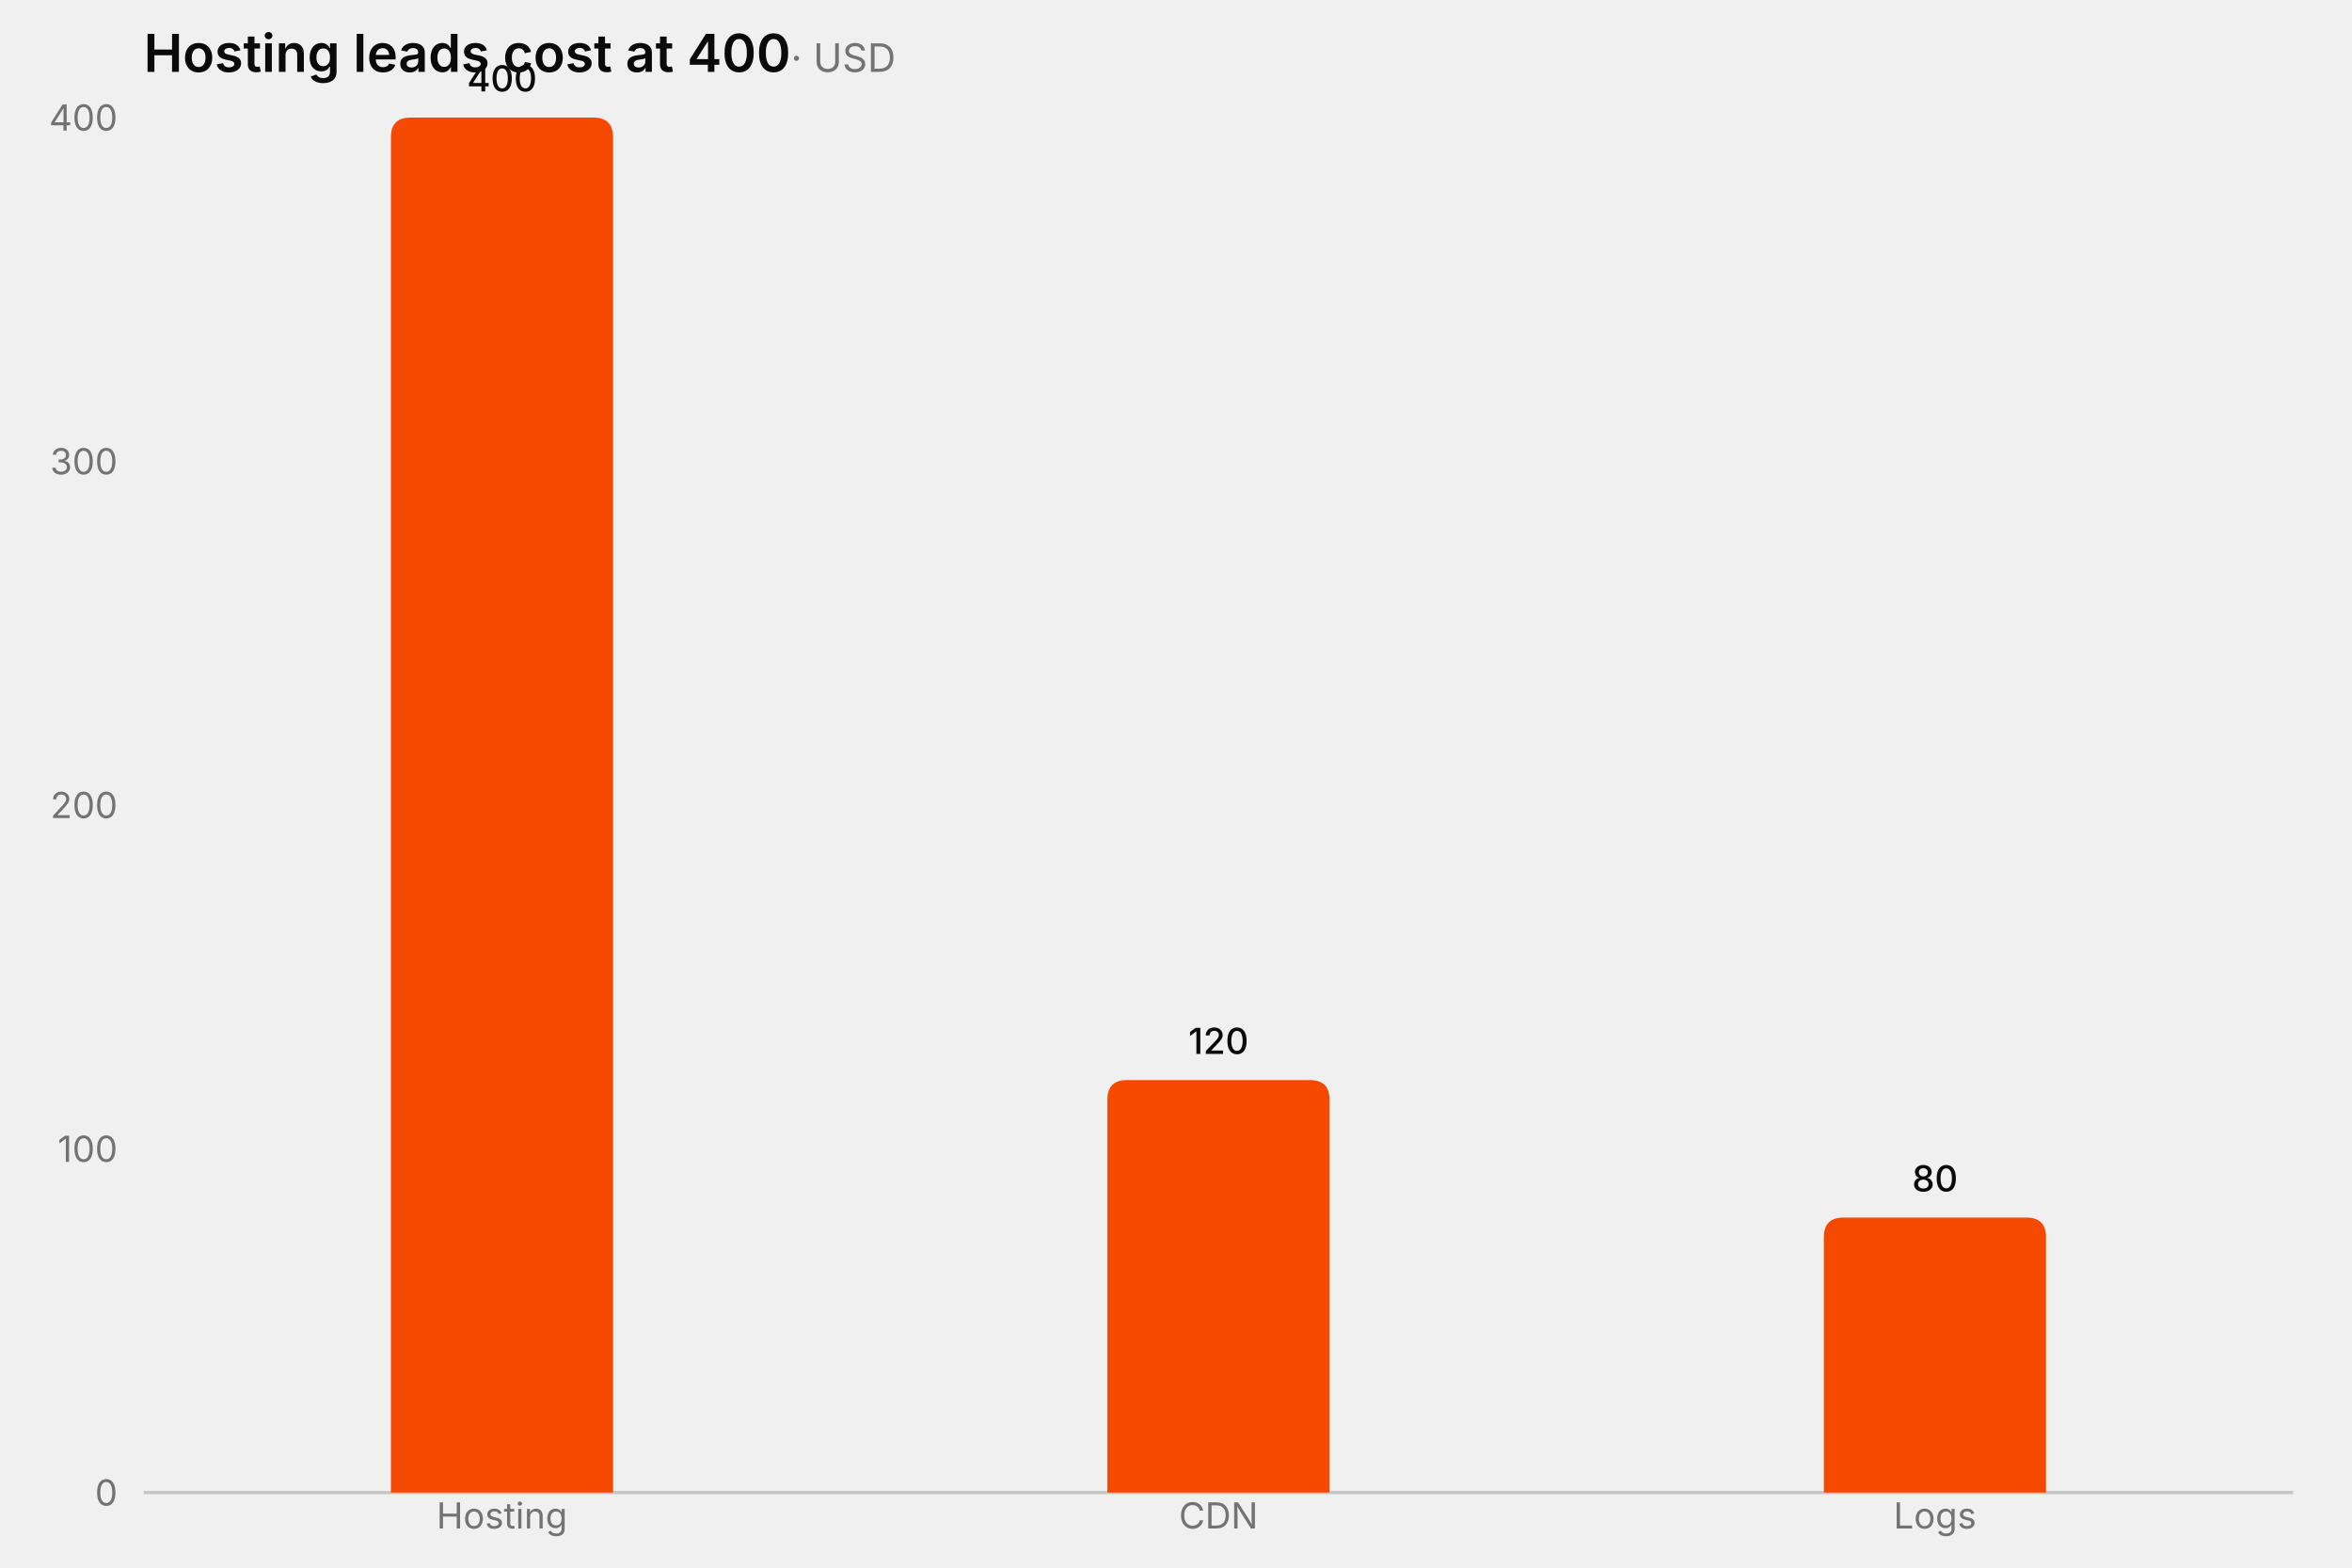
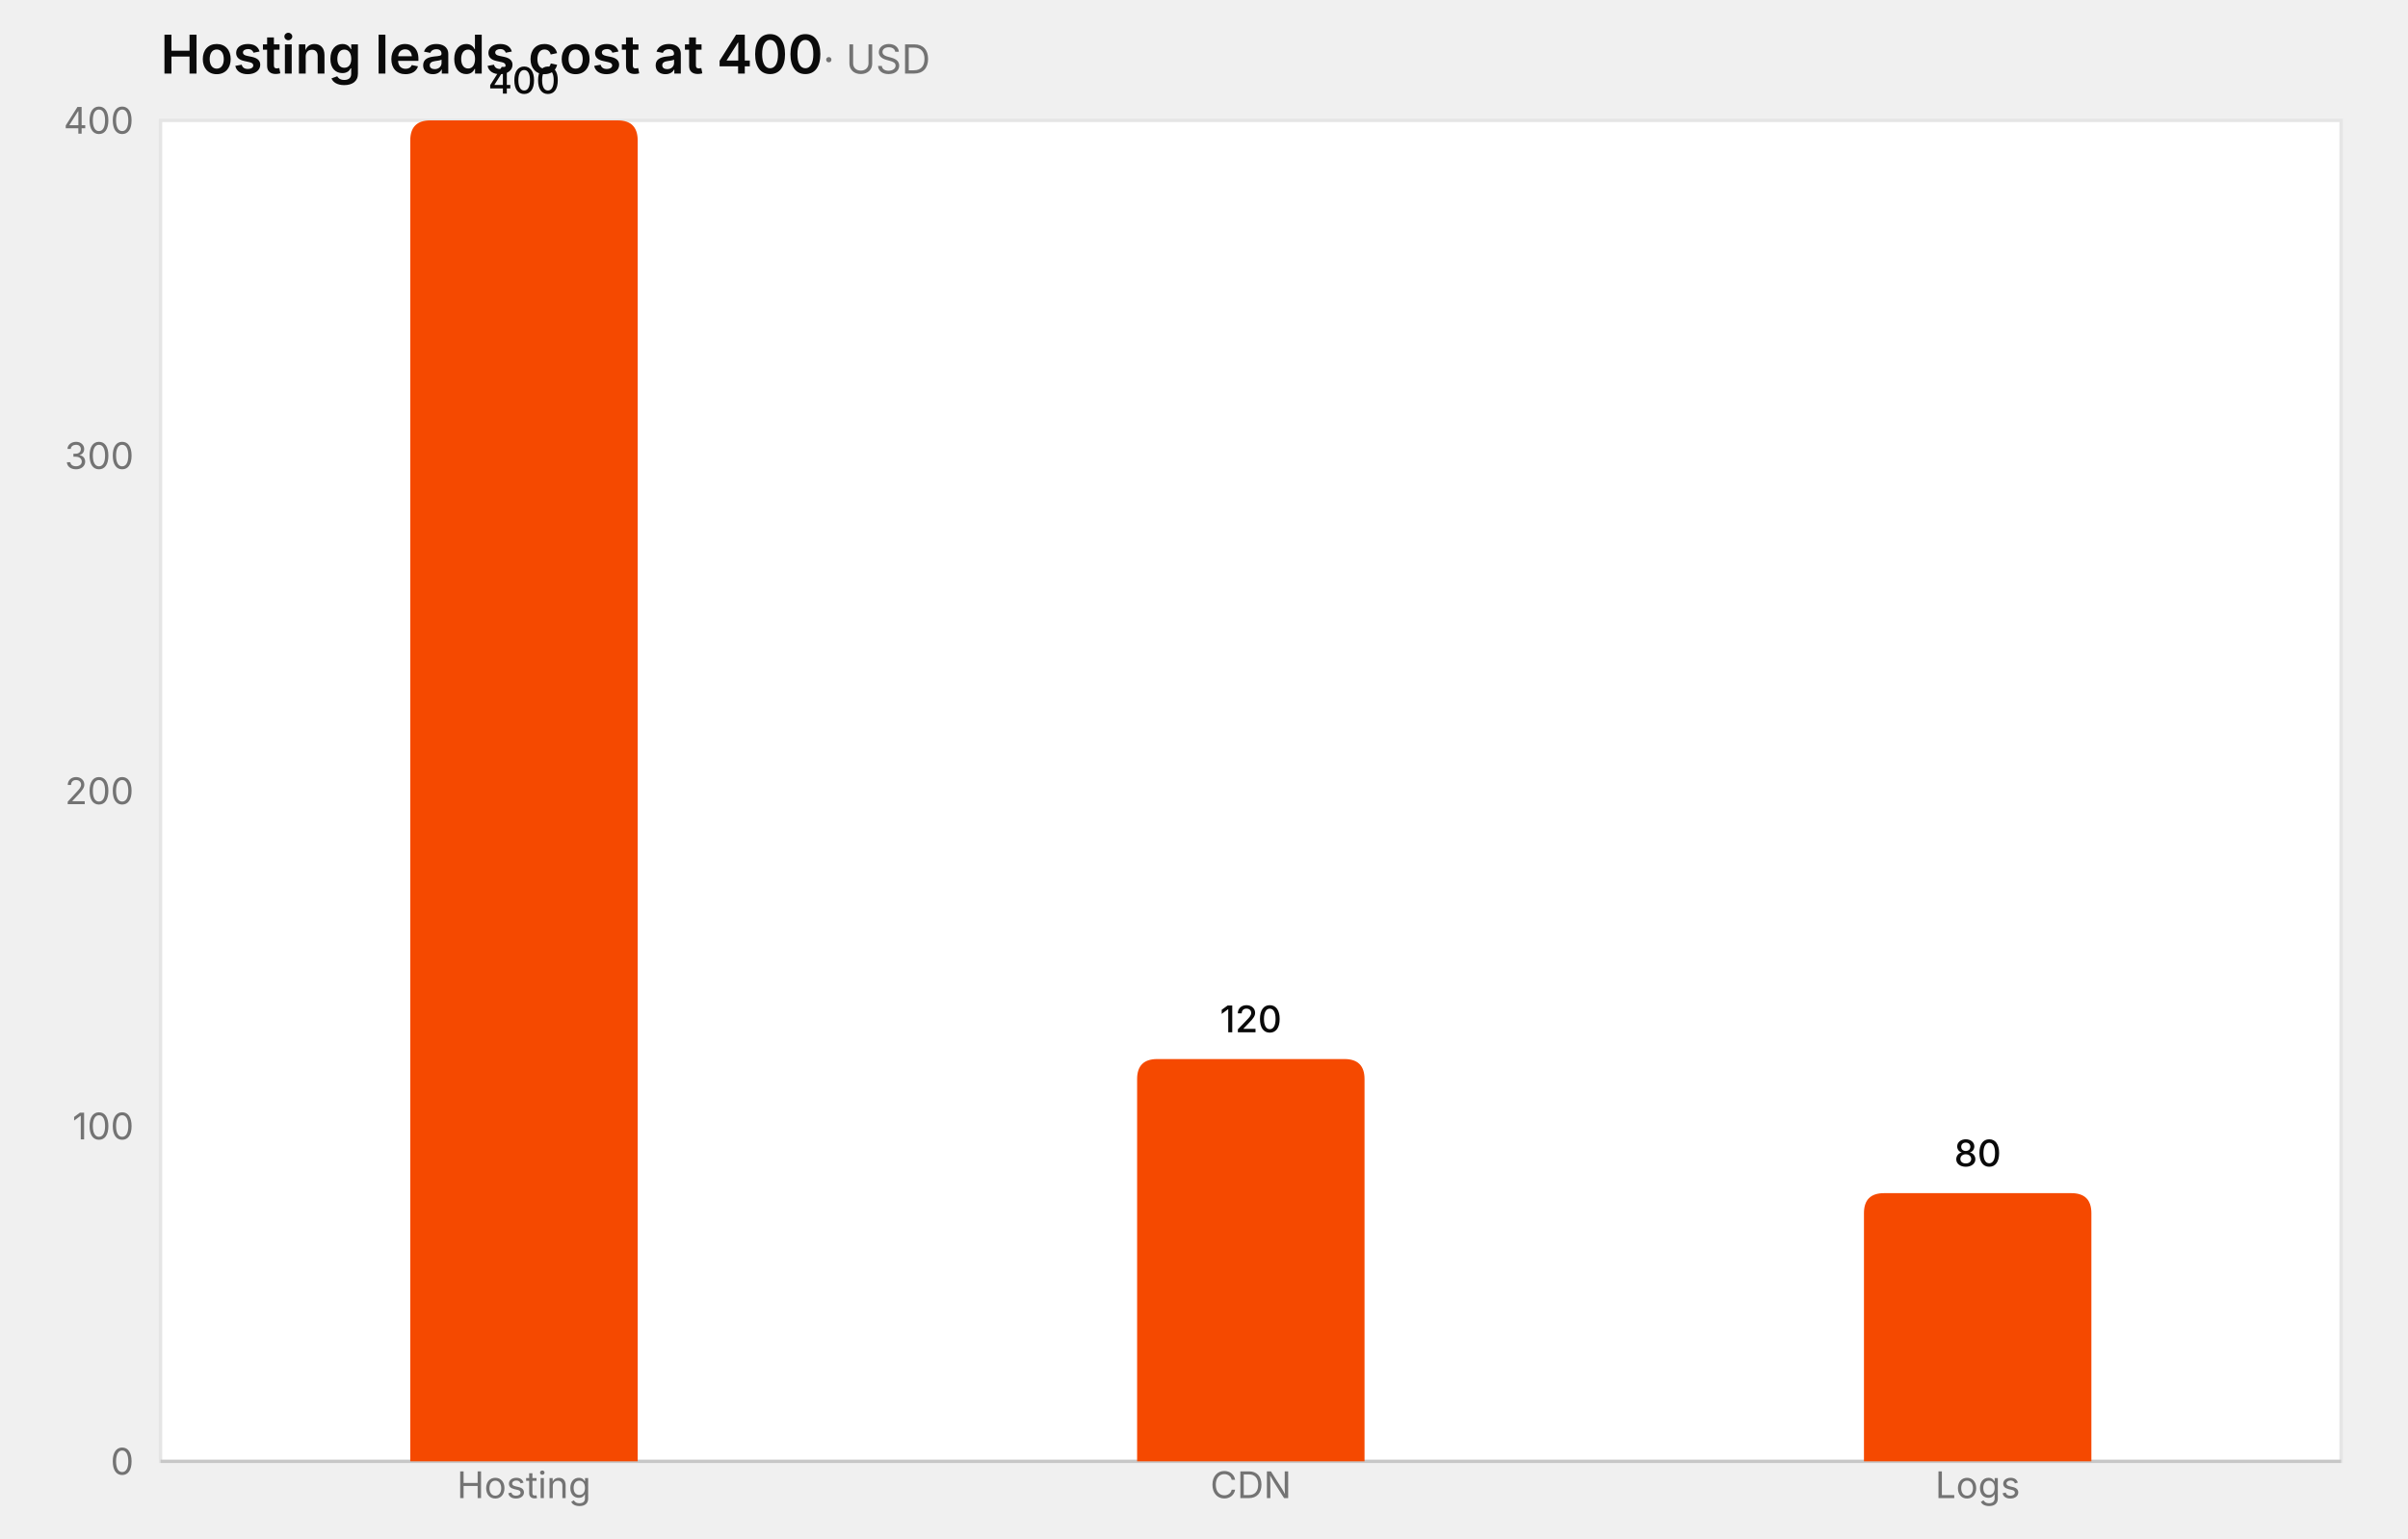
- <svg xmlns="http://www.w3.org/2000/svg" width="720" height="480" viewBox="0 0 720 480" role="img" aria-label="bar chart: Hosting leads cost at 400 (USD), 3 rows" aria-labelledby="mv-82d9079c0b36b357-title" aria-describedby="mv-82d9079c0b36b357-desc" data-markvis="2" data-chart-type="bar" data-id="mv-82d9079c0b36b357" font-family="Inter, ui-sans-serif, system-ui, -apple-system, &quot;Segoe UI&quot;, sans-serif" font-size="12">
-   <text x="44" y="22" text-anchor="start" font-size="16" font-weight="600" fill="#0A0A0A">Hosting leads cost at 400<tspan font-size="12" font-weight="400" fill="#737373"> · USD</tspan>
+ <svg xmlns="http://www.w3.org/2000/svg" width="720" height="460" viewBox="0 0 720 460" role="img" aria-label="bar chart: Hosting leads cost at 400 (USD), 3 rows" aria-labelledby="mv-82d9079c0b36b357-title" aria-describedby="mv-82d9079c0b36b357-desc" data-markvis="2" data-chart-type="bar" data-id="mv-82d9079c0b36b357" font-family="Inter, ui-sans-serif, system-ui, -apple-system, &quot;Segoe UI&quot;, sans-serif" font-size="12">
+   <text x="48" y="22" text-anchor="start" font-size="16" font-weight="600" fill="#0A0A0A">Hosting leads cost at 400<tspan font-size="12" font-weight="400" fill="#737373"> · USD</tspan>
  </text>
-   <path d="M44 457 L702 457" fill="none" stroke="#0A0A0A" stroke-opacity="0.18" stroke-width="1" />
+   <rect x="48" y="36" width="652" height="401" fill="#ffffff" data-plot-bg="1" />
+   <rect x="48" y="36" width="652" height="401" fill="none" stroke="#e5e5e5" stroke-width="1" data-plot-border="1" />
+   <path d="M48 437 L700 437" fill="none" stroke="#0A0A0A" stroke-opacity="0.14" stroke-width="1" />
  <g fill="#737373" font-size="11" font-weight="400">
-     <text x="36" y="457" text-anchor="end" dominant-baseline="middle">0</text>
-     <text x="36" y="351.75" text-anchor="end" dominant-baseline="middle">100</text>
-     <text x="36" y="246.5" text-anchor="end" dominant-baseline="middle">200</text>
-     <text x="36" y="141.25" text-anchor="end" dominant-baseline="middle">300</text>
-     <text x="36" y="36" text-anchor="end" dominant-baseline="middle">400</text>
-     <text x="153.67" y="468" text-anchor="middle" font-size="11" data-full-label="Hosting">Hosting</text>
-     <text x="373" y="468" text-anchor="middle" font-size="11" data-full-label="CDN">CDN</text>
-     <text x="592.33" y="468" text-anchor="middle" font-size="11" data-full-label="Logs">Logs</text>
+     <text x="40" y="437" text-anchor="end" dominant-baseline="middle">0</text>
+     <text x="40" y="336.75" text-anchor="end" dominant-baseline="middle">100</text>
+     <text x="40" y="236.5" text-anchor="end" dominant-baseline="middle">200</text>
+     <text x="40" y="136.25" text-anchor="end" dominant-baseline="middle">300</text>
+     <text x="40" y="36" text-anchor="end" dominant-baseline="middle">400</text>
+     <text x="156.67" y="448" text-anchor="middle" font-size="11" data-full-label="Hosting">Hosting</text>
+     <text x="374" y="448" text-anchor="middle" font-size="11" data-full-label="CDN">CDN</text>
+     <text x="591.33" y="448" text-anchor="middle" font-size="11" data-full-label="Logs">Logs</text>
  </g>
  <g>
-     <path d="M119.67 457 L119.67 42 Q119.67 36 125.67 36 L181.67 36 Q187.67 36 187.67 42 L187.67 457 Z" fill="#F54900" data-x="Hosting" data-series="cost" data-y="400" />
-     <path d="M339 457 L339 336.7 Q339 330.7 345 330.7 L401 330.7 Q407 330.7 407 336.7 L407 457 Z" fill="#F54900" data-x="CDN" data-series="cost" data-y="120" />
-     <path d="M558.33 457 L558.33 378.8 Q558.33 372.8 564.33 372.8 L620.33 372.8 Q626.33 372.8 626.33 378.8 L626.33 457 Z" fill="#F54900" data-x="Logs" data-series="cost" data-y="80" />
+     <path d="M122.67 437 L122.67 42 Q122.67 36 128.67 36 L184.67 36 Q190.67 36 190.67 42 L190.67 437 Z" fill="#F54900" data-x="Hosting" data-series="cost" data-y="400" />
+     <path d="M340 437 L340 322.7 Q340 316.7 346 316.7 L402 316.7 Q408 316.7 408 322.7 L408 437 Z" fill="#F54900" data-x="CDN" data-series="cost" data-y="120" />
+     <path d="M557.33 437 L557.33 362.8 Q557.33 356.8 563.33 356.8 L619.33 356.8 Q625.33 356.8 625.33 362.8 L625.33 437 Z" fill="#F54900" data-x="Logs" data-series="cost" data-y="80" />
  </g>
  <g>
-     <text x="153.67" y="28" text-anchor="middle" font-size="11" font-weight="500" fill="#0A0A0A" data-value-label="Hosting">400</text>
-     <text x="373" y="322.7" text-anchor="middle" font-size="11" font-weight="500" fill="#0A0A0A" data-value-label="CDN">120</text>
-     <text x="592.33" y="364.8" text-anchor="middle" font-size="11" font-weight="500" fill="#0A0A0A" data-value-label="Logs">80</text>
+     <text x="156.67" y="28" text-anchor="middle" font-size="11" font-weight="500" fill="#0A0A0A" data-value-label="Hosting">400</text>
+     <text x="374" y="308.7" text-anchor="middle" font-size="11" font-weight="500" fill="#0A0A0A" data-value-label="CDN">120</text>
+     <text x="591.33" y="348.8" text-anchor="middle" font-size="11" font-weight="500" fill="#0A0A0A" data-value-label="Logs">80</text>
  </g>
</svg>
